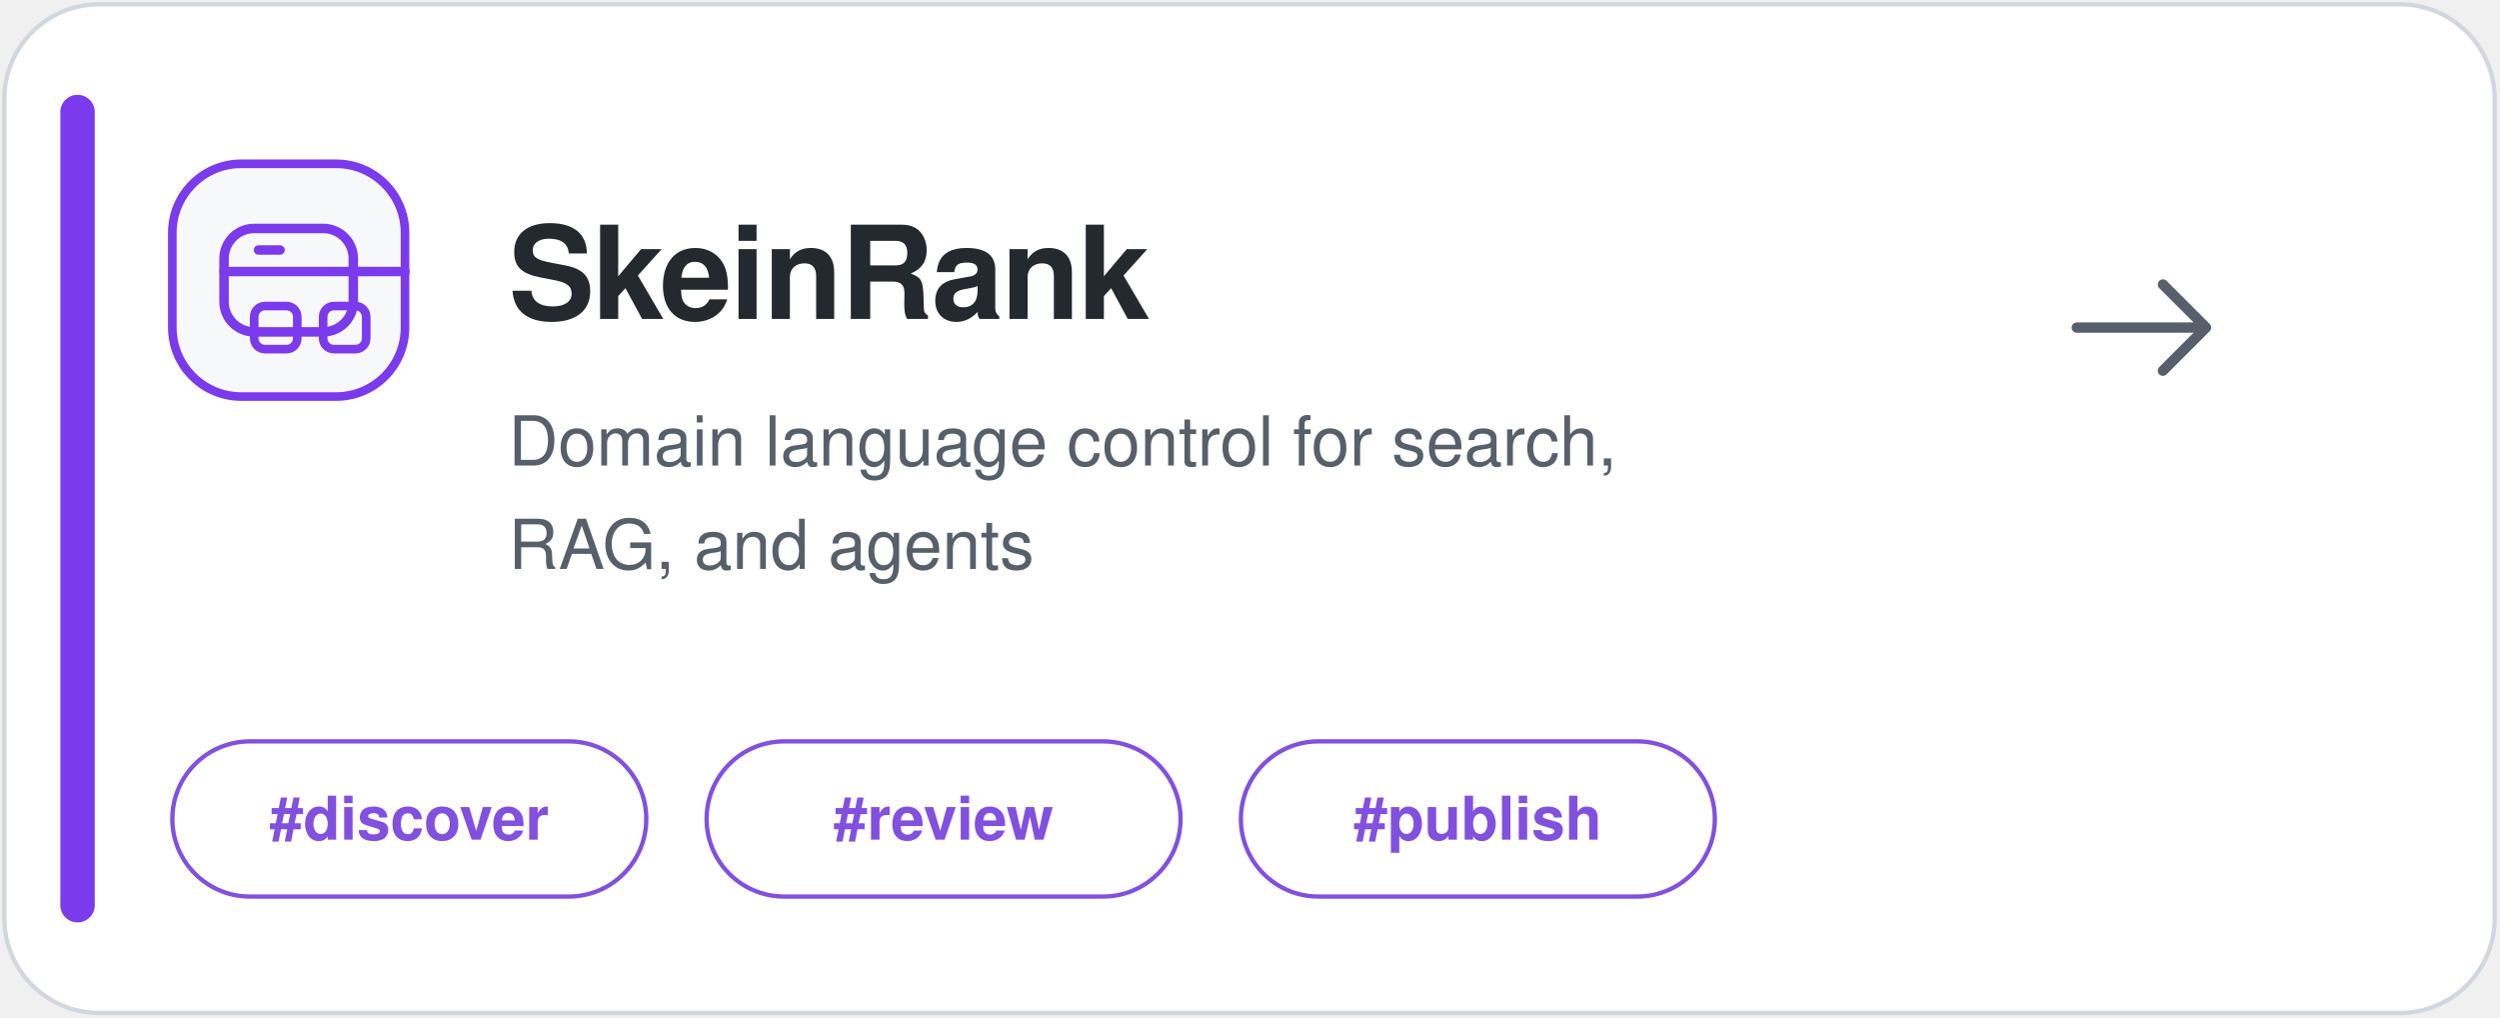
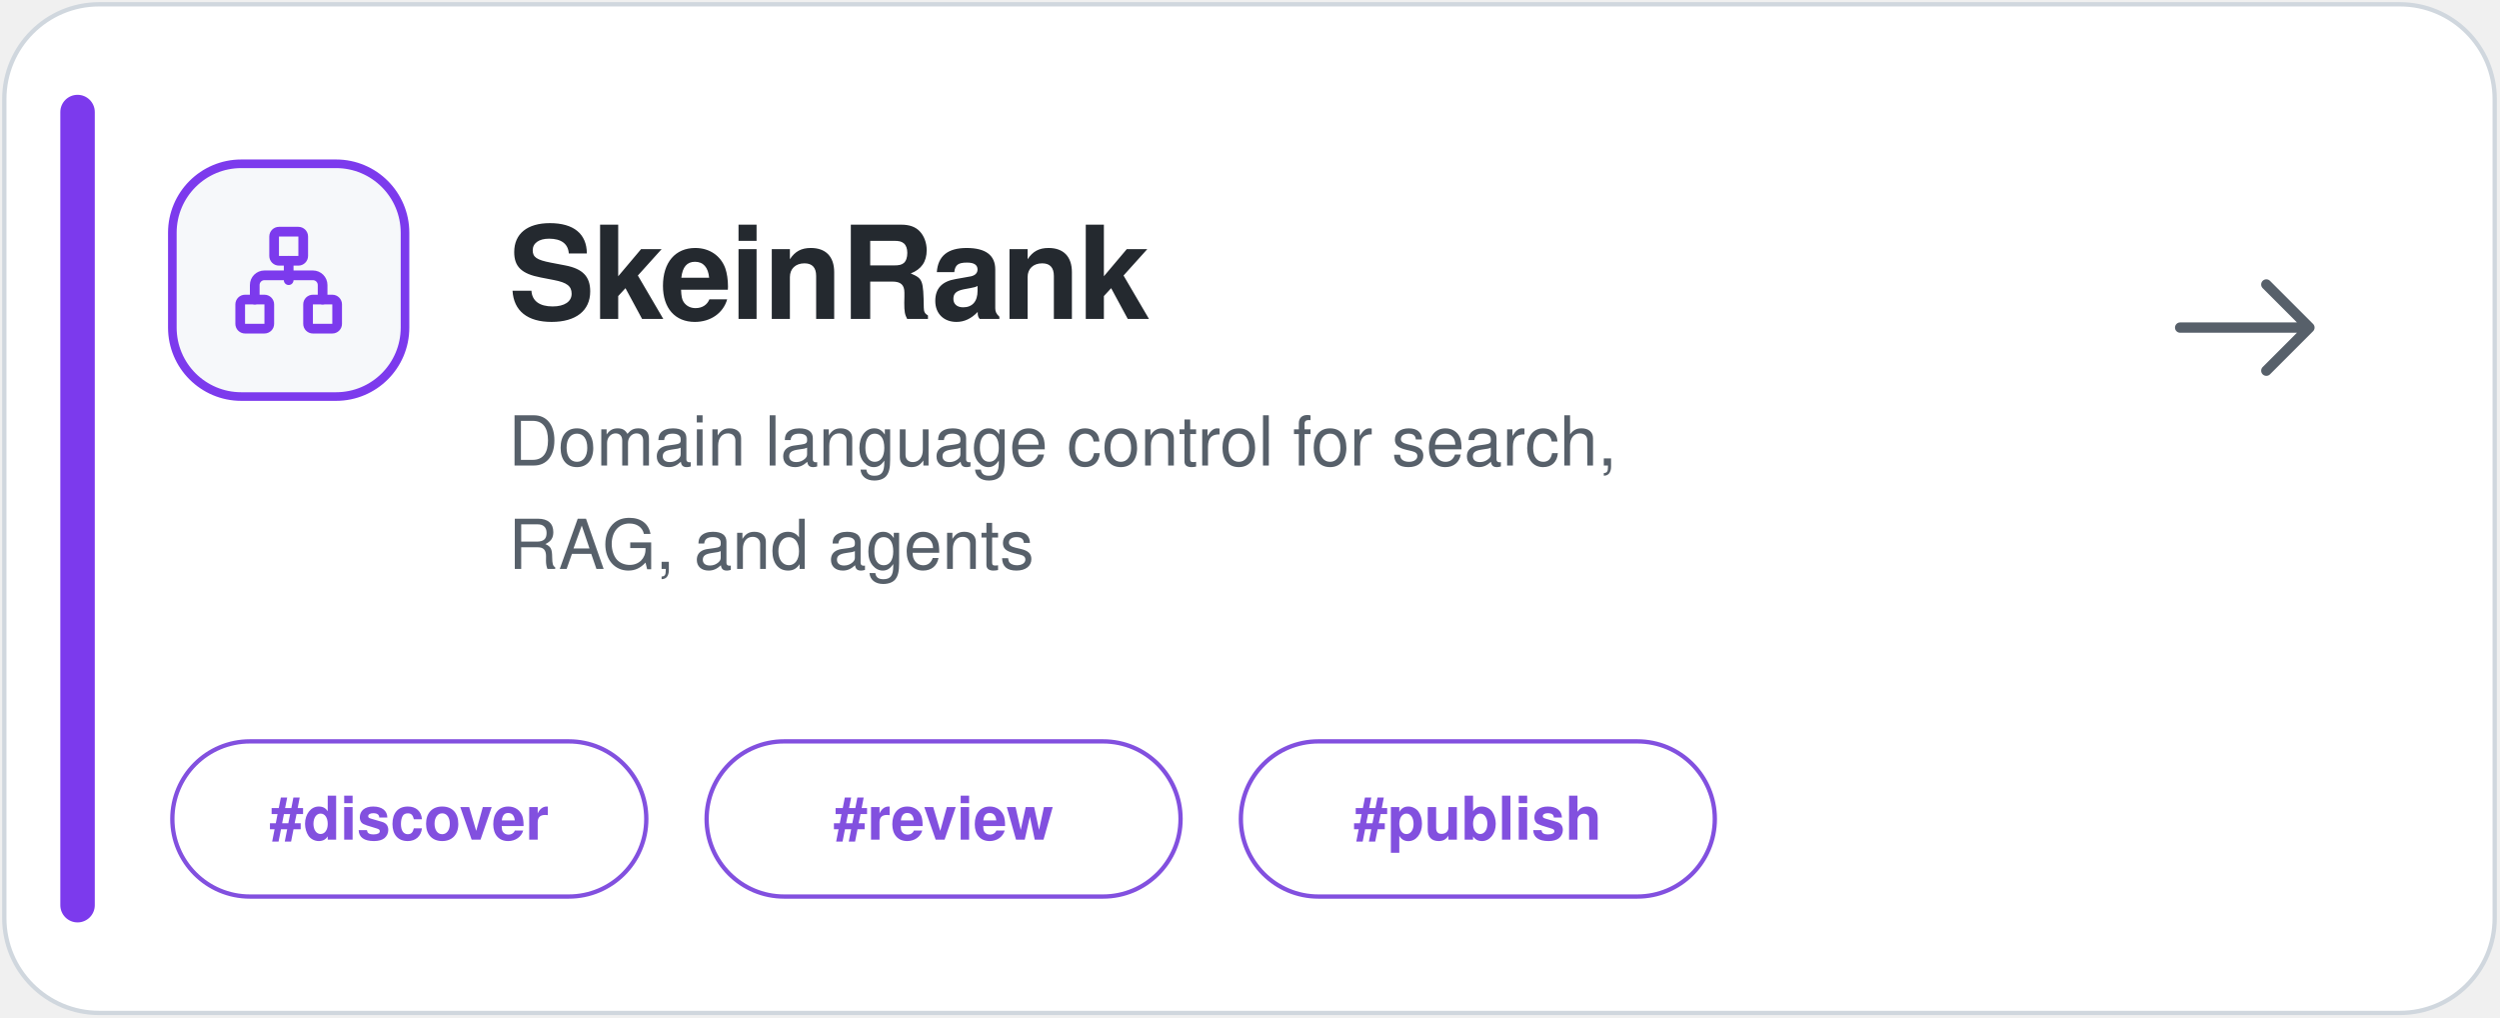
- <svg xmlns="http://www.w3.org/2000/svg" width="580" height="236" viewBox="0 0 580 236" role="img" aria-labelledby="title desc">
+ <svg xmlns="http://www.w3.org/2000/svg" width="580" height="236" viewBox="0 0 580 236" role="img" aria-labelledby="title desc" shape-rendering="geometricPrecision">
  <rect x="1" y="1" width="578" height="234" rx="22" fill="#ffffff" stroke="#d0d7de" />
-   <rect x="14" y="22" width="8" height="192" rx="4.0" fill="#7c3aed" />
-   <g transform="translate(40 38)">
-     <rect width="54" height="54" rx="16" fill="#f6f8fa" stroke="#7c3aed" stroke-width="2" />
-     <rect x="12" y="15" width="30" height="24" rx="7" fill="none" stroke="#7c3aed" stroke-width="2.2" />
-     <path d="M12 25h42" stroke="#7c3aed" stroke-width="2.2" stroke-linecap="round" />
-     <rect x="19" y="33" width="10" height="10" rx="2.5" fill="none" stroke="#7c3aed" stroke-width="2" />
-     <rect x="35" y="33" width="10" height="10" rx="2.5" fill="none" stroke="#7c3aed" stroke-width="2" />
-     <path d="M20 20h5" stroke="#7c3aed" stroke-width="2.2" stroke-linecap="round" />
+   <rect x="14" y="22" width="8" height="192" rx="4" fill="#7c3aed" />
+   <g>
+     <rect x="40" y="38" width="54" height="54" rx="16" fill="#f6f8fa" stroke="#7c3aed" stroke-width="2" />
+     <g transform="translate(53.500 51.500) scale(1.125)" fill="none" stroke="#7c3aed" stroke-width="2" stroke-linecap="round" stroke-linejoin="round">
+       <rect width="6" height="6" x="9" y="2" rx="1" />
+       <rect width="6" height="6" x="16" y="16" rx="1" />
+       <rect width="6" height="6" x="2" y="16" rx="1" />
+       <path d="M5 16v-3a2 2 0 0 1 2-2h10a2 2 0 0 1 2 2v3" />
+       <path d="M12 12V8" />
+     </g>
  </g>
  <g font-family="-apple-system,BlinkMacSystemFont,'Segoe UI',Helvetica,Arial,sans-serif">
    <text x="118" y="74" fill="#24292f" font-size="30" font-weight="760" letter-spacing="-0.5">SkeinRank</text>
    <text x="118" y="108" fill="#57606a" font-size="16" font-weight="500">Domain language control for search,</text>
    <text x="118" y="132" fill="#57606a" font-size="16" font-weight="500">RAG, and agents</text>
    <rect x="40" y="172" width="110" height="36" rx="18.0" fill="#ffffff" stroke="#8250df" />
    <text x="95.0" y="194.8" fill="#8250df" font-size="14" font-weight="650" text-anchor="middle">#discover</text>
    <rect x="164" y="172" width="110" height="36" rx="18.0" fill="#ffffff" stroke="#8250df" />
    <text x="219.0" y="194.8" fill="#8250df" font-size="14" font-weight="650" text-anchor="middle">#review</text>
    <rect x="288" y="172" width="110" height="36" rx="18.0" fill="#ffffff" stroke="#8250df" />
    <text x="343.0" y="194.8" fill="#8250df" font-size="14" font-weight="650" text-anchor="middle">#publish</text>
  </g>
-   <g transform="translate(500 76)" stroke="#57606a" stroke-width="2.4" fill="none" stroke-linecap="round" stroke-linejoin="round">
+   <g transform="translate(524 76)" stroke="#57606a" stroke-width="2.4" fill="none" stroke-linecap="round" stroke-linejoin="round">
    <path d="M-18 0h28M2-10l10 10-10 10" />
  </g>
</svg>
